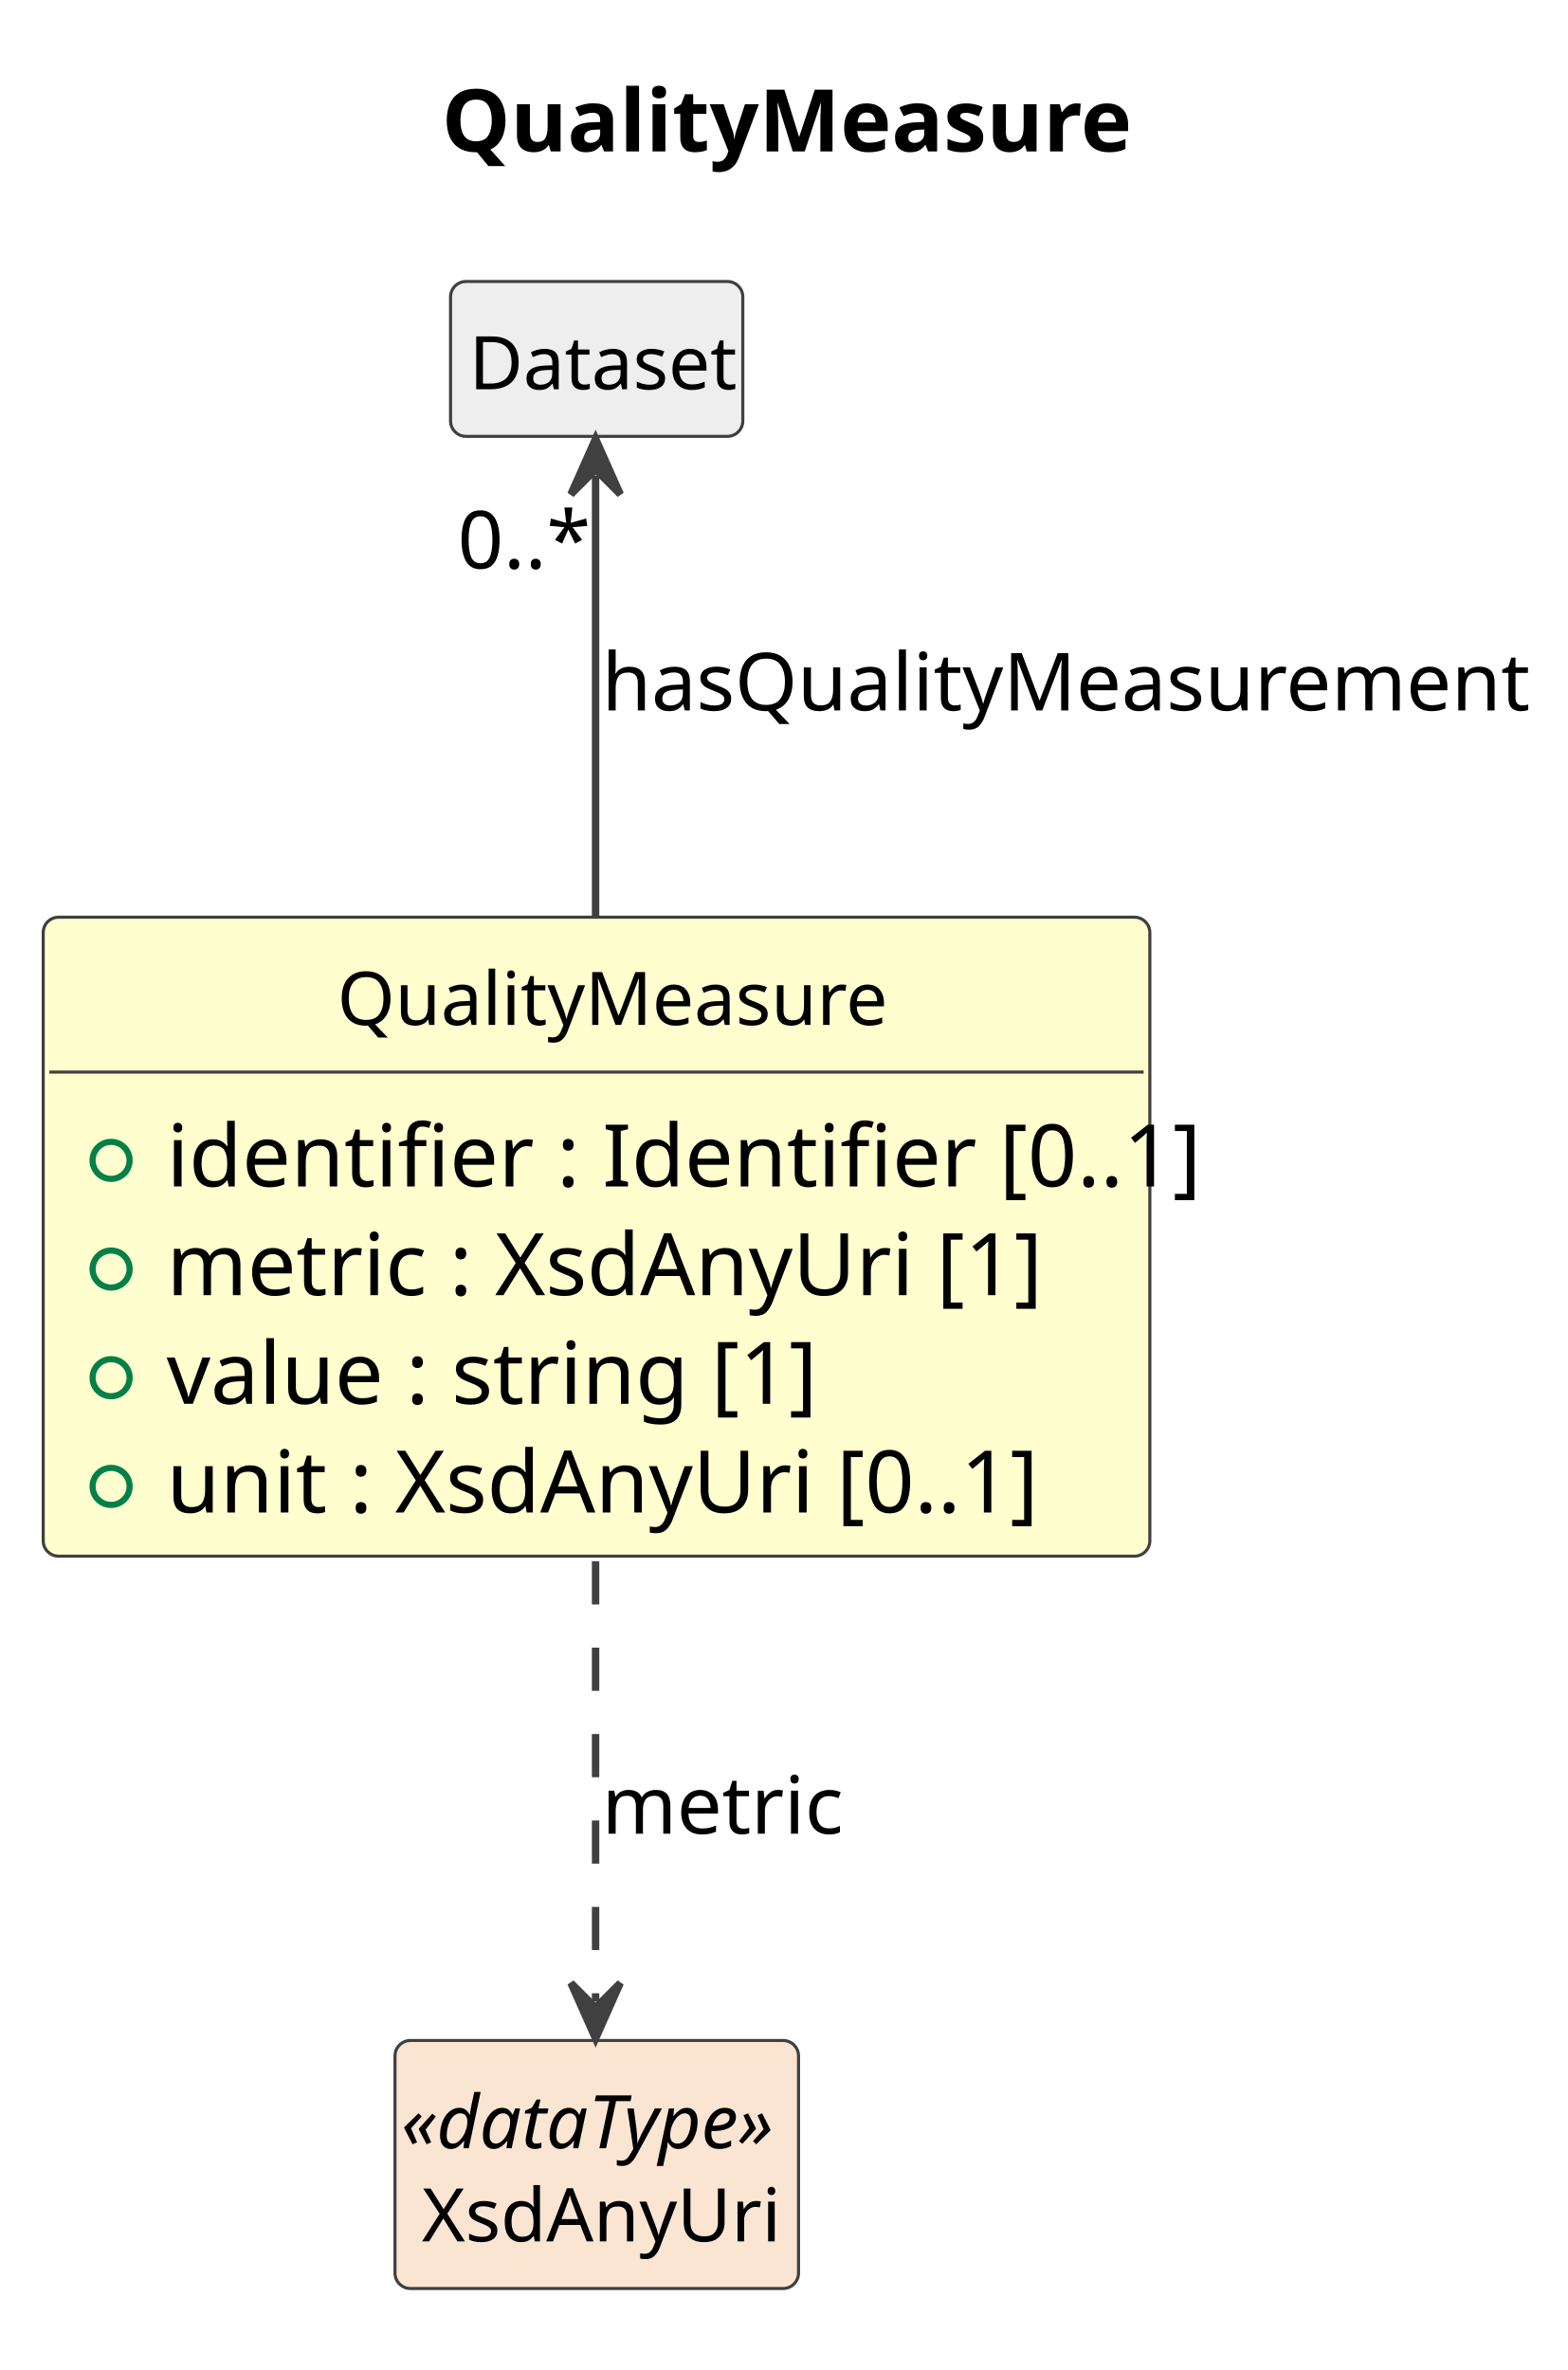
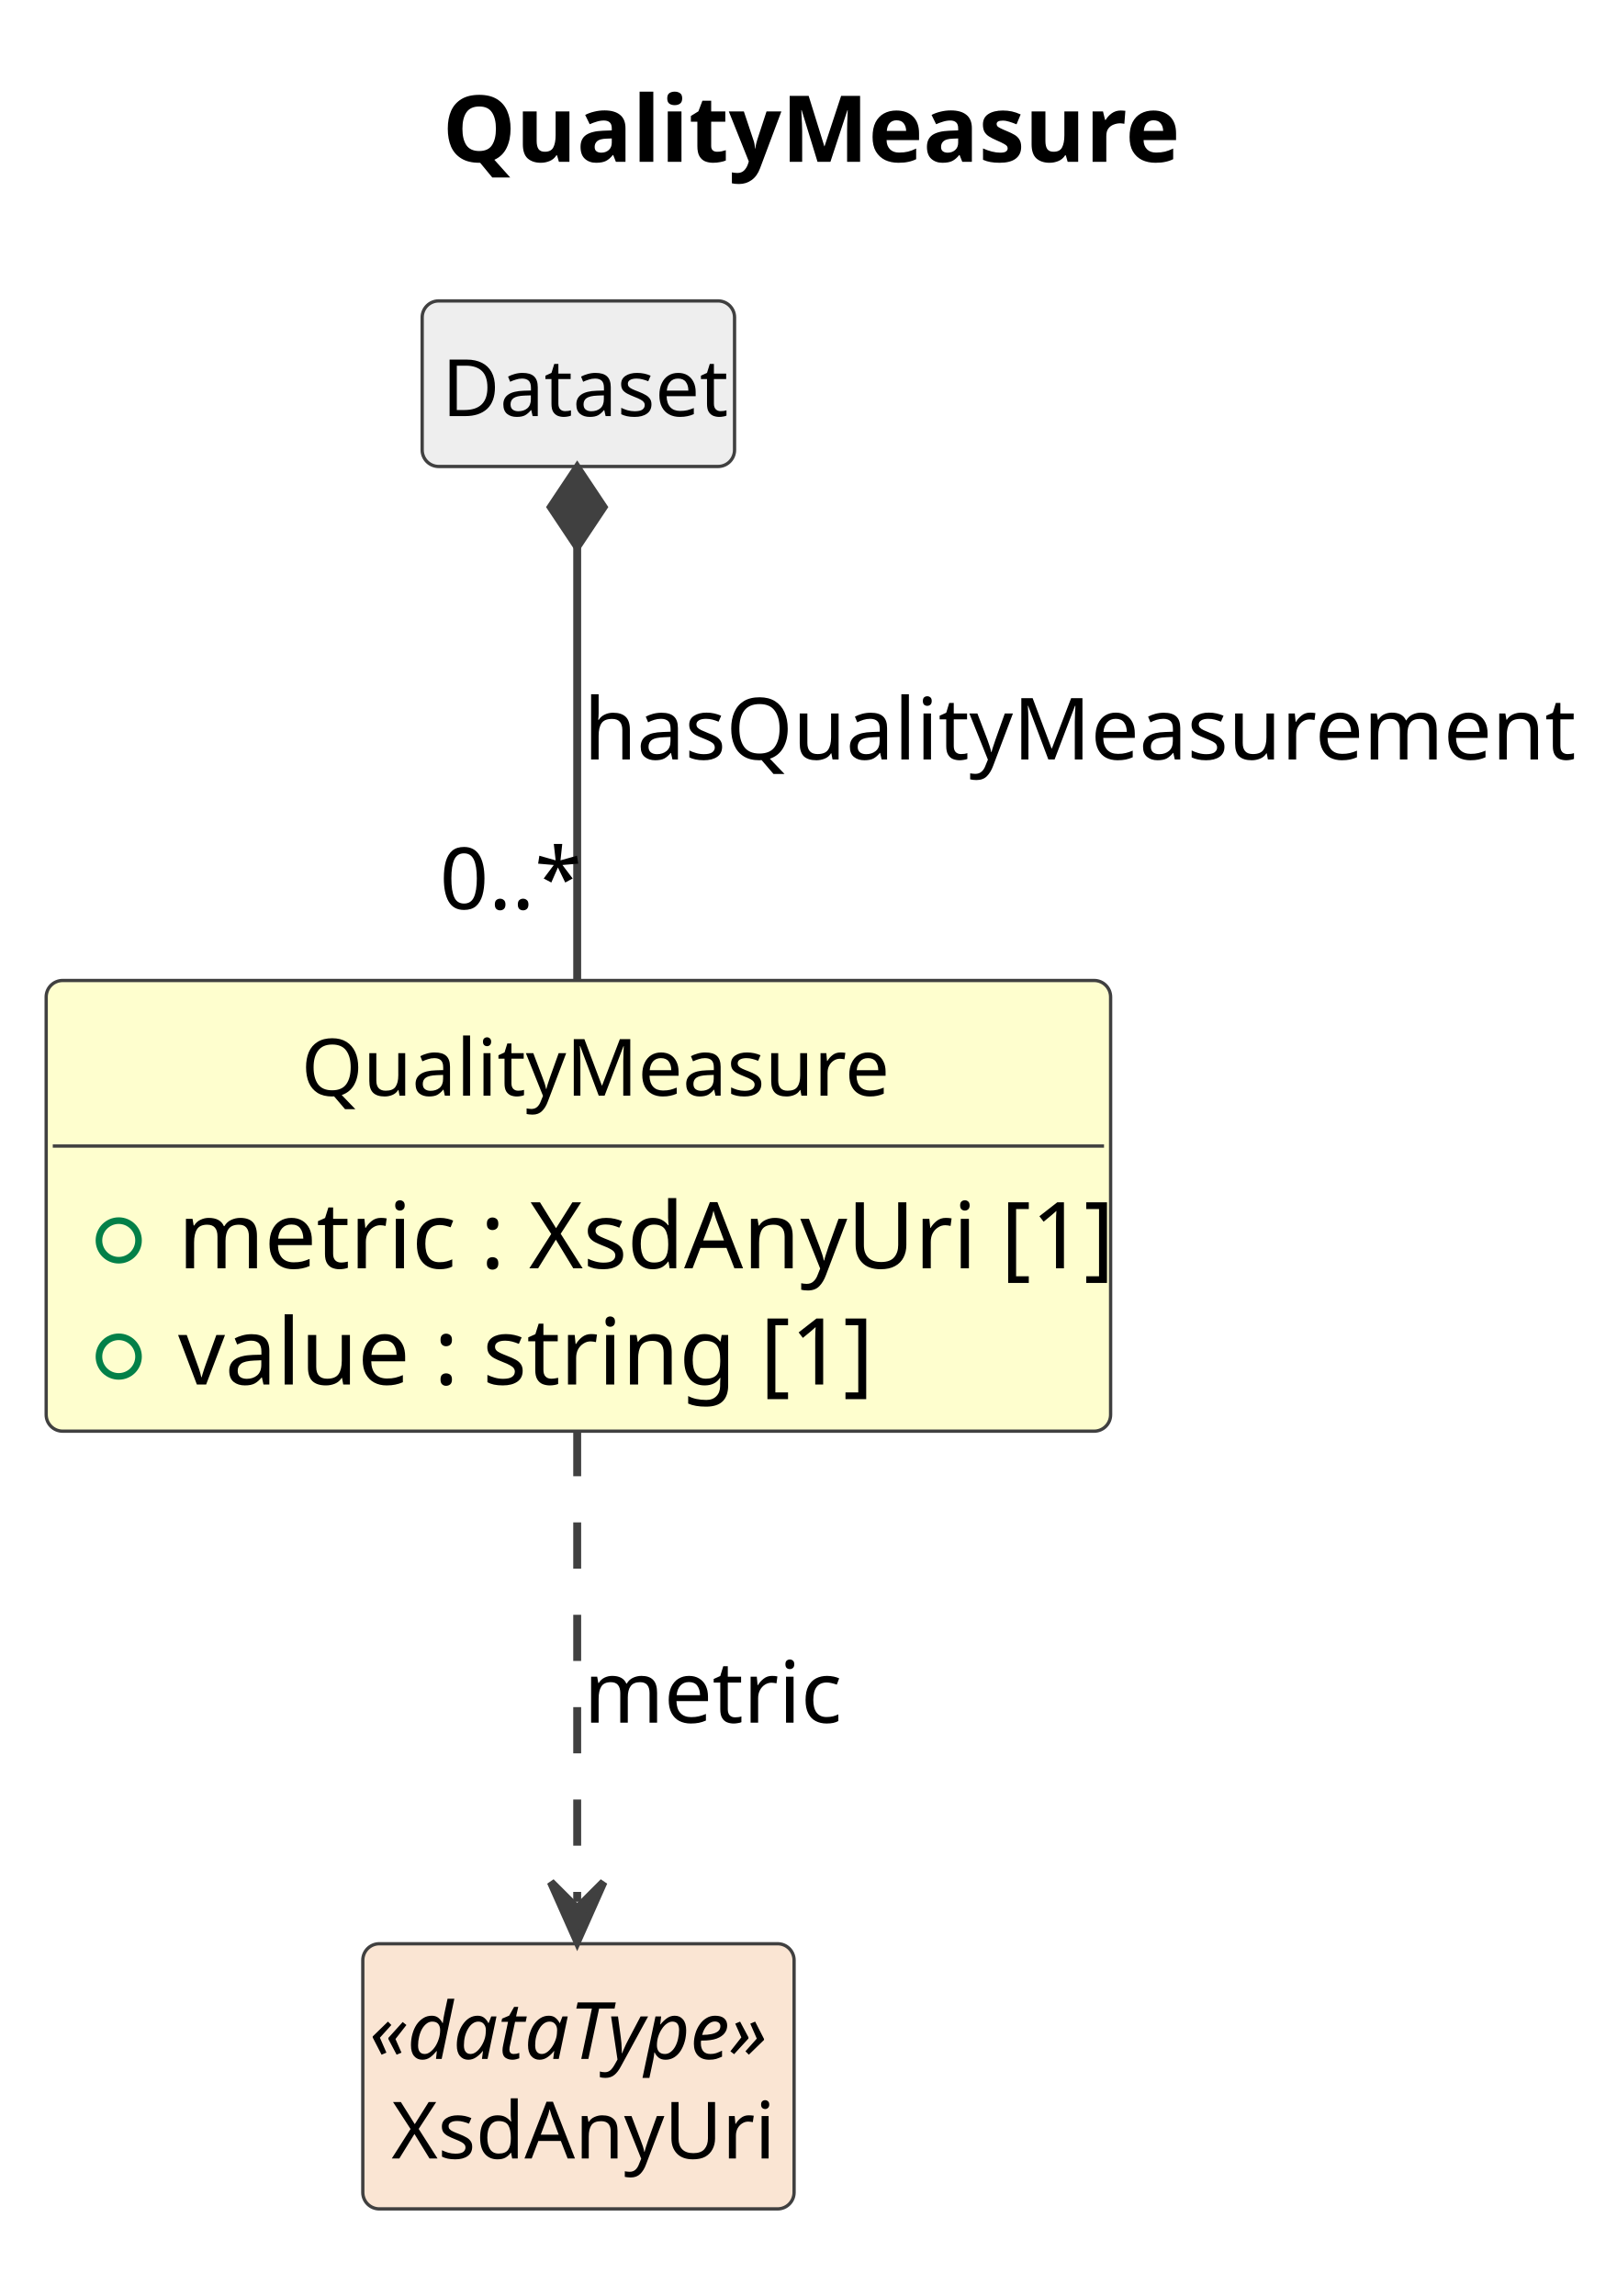
- <svg xmlns="http://www.w3.org/2000/svg" contentStyleType="text/css" data-diagram-type="CLASS" height="384px" preserveAspectRatio="none" style="width:254px;height:384px;background:#FFFFFF;" version="1.1" viewBox="0 0 254 384" width="254px" zoomAndPan="magnify">
+ <svg xmlns="http://www.w3.org/2000/svg" contentStyleType="text/css" data-diagram-type="CLASS" height="348px" preserveAspectRatio="none" style="width:245px;height:348px;background:#FFFFFF;" version="1.1" viewBox="0 0 245 348" width="245px" zoomAndPan="magnify">
  <defs />
  <g>
    <g class="title" data-source-line="1">
-       <text fill="#000000" font-family="sans-serif" font-size="14" font-weight="700" lengthAdjust="spacing" textLength="104.262" x="71.569" y="24.533">QualityMeasure</text>
+       <text fill="#000000" font-family="sans-serif" font-size="14" font-weight="700" lengthAdjust="spacing" textLength="104.262" x="67.069" y="24.533">QualityMeasure</text>
    </g>
    <g class="entity" data-qualified-name="QualityMeasure" data-source-line="12" id="ent0002">
-       <rect fill="#FEFECE" height="103.531" rx="2.5" ry="2.5" style="stroke:#404040;stroke-width:0.5;" width="179.303" x="7" y="148.609" />
-       <text fill="#000000" font-family="sans-serif" font-size="12" lengthAdjust="spacing" textLength="84.035" x="54.634" y="166.066">QualityMeasure</text>
-       <line style="stroke:#404040;stroke-width:0.5;" x1="8" x2="185.303" y1="173.703" y2="173.703" />
+       <rect fill="#FEFECE" height="68.312" rx="2.5" ry="2.5" style="stroke:#404040;stroke-width:0.5;" width="161.365" x="7" y="148.609" />
+       <text fill="#000000" font-family="sans-serif" font-size="12" lengthAdjust="spacing" textLength="84.035" x="45.665" y="166.066">QualityMeasure</text>
+       <line style="stroke:#404040;stroke-width:0.5;" x1="8" x2="167.365" y1="173.703" y2="173.703" />
      <g data-visibility-modifier="PUBLIC_FIELD">
        <ellipse cx="18" cy="188.008" fill="none" rx="3" ry="3" style="stroke:#038048;stroke-width:1;" />
      </g>
-       <text fill="#000000" font-family="sans-serif" font-size="14" lengthAdjust="spacing" textLength="153.303" x="27" y="192.236">identifier : Identifier [0..1]</text>
+       <text fill="#000000" font-family="sans-serif" font-size="14" lengthAdjust="spacing" textLength="135.365" x="27" y="192.236">metric : XsdAnyUri [1]</text>
      <g data-visibility-modifier="PUBLIC_FIELD">
        <ellipse cx="18" cy="205.617" fill="none" rx="3" ry="3" style="stroke:#038048;stroke-width:1;" />
      </g>
-       <text fill="#000000" font-family="sans-serif" font-size="14" lengthAdjust="spacing" textLength="135.365" x="27" y="209.846">metric : XsdAnyUri [1]</text>
-       <g data-visibility-modifier="PUBLIC_FIELD">
-         <ellipse cx="18" cy="223.227" fill="none" rx="3" ry="3" style="stroke:#038048;stroke-width:1;" />
-       </g>
-       <text fill="#000000" font-family="sans-serif" font-size="14" lengthAdjust="spacing" textLength="98.827" x="27" y="227.455">value : string [1]</text>
-       <g data-visibility-modifier="PUBLIC_FIELD">
-         <ellipse cx="18" cy="240.836" fill="none" rx="3" ry="3" style="stroke:#038048;stroke-width:1;" />
-       </g>
-       <text fill="#000000" font-family="sans-serif" font-size="14" lengthAdjust="spacing" textLength="135.393" x="27" y="245.065">unit : XsdAnyUri [0..1]</text>
+       <text fill="#000000" font-family="sans-serif" font-size="14" lengthAdjust="spacing" textLength="98.827" x="27" y="209.846">value : string [1]</text>
    </g>
-     <g class="entity" data-qualified-name="Dataset" data-source-line="18" id="ent0003">
-       <rect fill="#EEEEEE" height="25.094" rx="2.5" ry="2.5" style="stroke:#404040;stroke-width:0.5;" width="47.355" x="73" y="45.609" />
-       <text fill="#000000" font-family="sans-serif" font-size="12" lengthAdjust="spacing" textLength="41.355" x="76" y="63.066">Dataset</text>
+     <g class="entity" data-qualified-name="Dataset" data-source-line="16" id="ent0003">
+       <rect fill="#EEEEEE" height="25.094" rx="2.5" ry="2.5" style="stroke:#404040;stroke-width:0.5;" width="47.355" x="64" y="45.609" />
+       <text fill="#000000" font-family="sans-serif" font-size="12" lengthAdjust="spacing" textLength="41.355" x="67" y="63.066">Dataset</text>
    </g>
-     <g class="entity" data-qualified-name="XsdAnyUri" data-source-line="20" id="ent0005">
-       <rect fill="#FAE5D3" height="40.188" rx="2.5" ry="2.5" style="stroke:#404040;stroke-width:0.5;" width="65.381" x="64" y="330.609" />
-       <text fill="#000000" font-family="sans-serif" font-size="12" font-style="italic" lengthAdjust="spacing" textLength="63.381" x="65" y="348.066">«dataType»</text>
-       <text fill="#000000" font-family="sans-serif" font-size="12" lengthAdjust="spacing" textLength="56.684" x="68.349" y="363.16">XsdAnyUri</text>
+     <g class="entity" data-qualified-name="XsdAnyUri" data-source-line="18" id="ent0005">
+       <rect fill="#FAE5D3" height="40.188" rx="2.5" ry="2.5" style="stroke:#404040;stroke-width:0.5;" width="65.381" x="55" y="294.609" />
+       <text fill="#000000" font-family="sans-serif" font-size="12" font-style="italic" lengthAdjust="spacing" textLength="63.381" x="56" y="312.066">«dataType»</text>
+       <text fill="#000000" font-family="sans-serif" font-size="12" lengthAdjust="spacing" textLength="56.684" x="59.349" y="327.16">XsdAnyUri</text>
    </g>
-     <g class="link" data-entity-1="ent0003" data-entity-2="ent0002" data-link-type="dependency" data-source-line="19" id="lnk4">
-       <path codeLine="19" d="M96.5,77.089 C96.5,94.139 96.5,120.459 96.5,148.419" fill="none" id="Dataset-backto-QualityMeasure" style="stroke:#404040;stroke-width:1.2;" />
-       <polygon fill="#404040" points="96.5,71.089,92.5,80.089,96.5,76.089,100.5,80.089,96.5,71.089" style="stroke:#404040;stroke-width:1.2;" />
-       <text fill="#000000" font-family="sans-serif" font-size="13" lengthAdjust="spacing" textLength="140.899" x="97.5" y="115.105">hasQualityMeasurement</text>
-       <text fill="#000000" font-family="sans-serif" font-size="13" lengthAdjust="spacing" textLength="19.513" x="74.144" y="92.105">0..*</text>
+     <g class="link" data-entity-1="ent0003" data-entity-2="ent0002" data-link-type="composition" data-source-line="17" id="lnk4">
+       <path codeLine="17" d="M87.5,82.859 C87.5,100.579 87.5,122.829 87.5,148.569" fill="none" id="Dataset-backto-QualityMeasure" style="stroke:#404040;stroke-width:1.2;" />
+       <polygon fill="#404040" points="87.5,70.859,83.5,76.859,87.5,82.859,91.5,76.859,87.5,70.859" style="stroke:#404040;stroke-width:1.2;" />
+       <text fill="#000000" font-family="sans-serif" font-size="13" lengthAdjust="spacing" textLength="140.899" x="88.5" y="115.105">hasQualityMeasurement</text>
+       <text fill="#000000" font-family="sans-serif" font-size="13" lengthAdjust="spacing" textLength="19.513" x="66.644" y="137.792">0..*</text>
    </g>
-     <g class="link" data-entity-1="ent0002" data-entity-2="ent0005" data-link-type="dependency" data-source-line="21" id="lnk6">
-       <path codeLine="21" d="M96.5,252.959 C96.5,279.669 96.5,304.749 96.5,324.299" fill="none" id="QualityMeasure-to-XsdAnyUri" style="stroke:#404040;stroke-width:1.2;stroke-dasharray:7,7;" />
-       <polygon fill="#404040" points="96.5,330.299,100.5,321.299,96.5,325.299,92.5,321.299,96.5,330.299" style="stroke:#404040;stroke-width:1.2;" />
-       <text fill="#000000" font-family="sans-serif" font-size="13" lengthAdjust="spacing" textLength="35.388" x="97.5" y="297.104">metric</text>
+     <g class="link" data-entity-1="ent0002" data-entity-2="ent0005" data-link-type="dependency" data-source-line="19" id="lnk6">
+       <path codeLine="19" d="M87.5,216.749 C87.5,241.269 87.5,267.839 87.5,288.259" fill="none" id="QualityMeasure-to-XsdAnyUri" style="stroke:#404040;stroke-width:1.2;stroke-dasharray:7,7;" />
+       <polygon fill="#404040" points="87.5,294.259,91.5,285.259,87.5,289.259,83.5,285.259,87.5,294.259" style="stroke:#404040;stroke-width:1.2;" />
+       <text fill="#000000" font-family="sans-serif" font-size="13" lengthAdjust="spacing" textLength="35.388" x="88.5" y="261.104">metric</text>
    </g>
  </g>
</svg>
